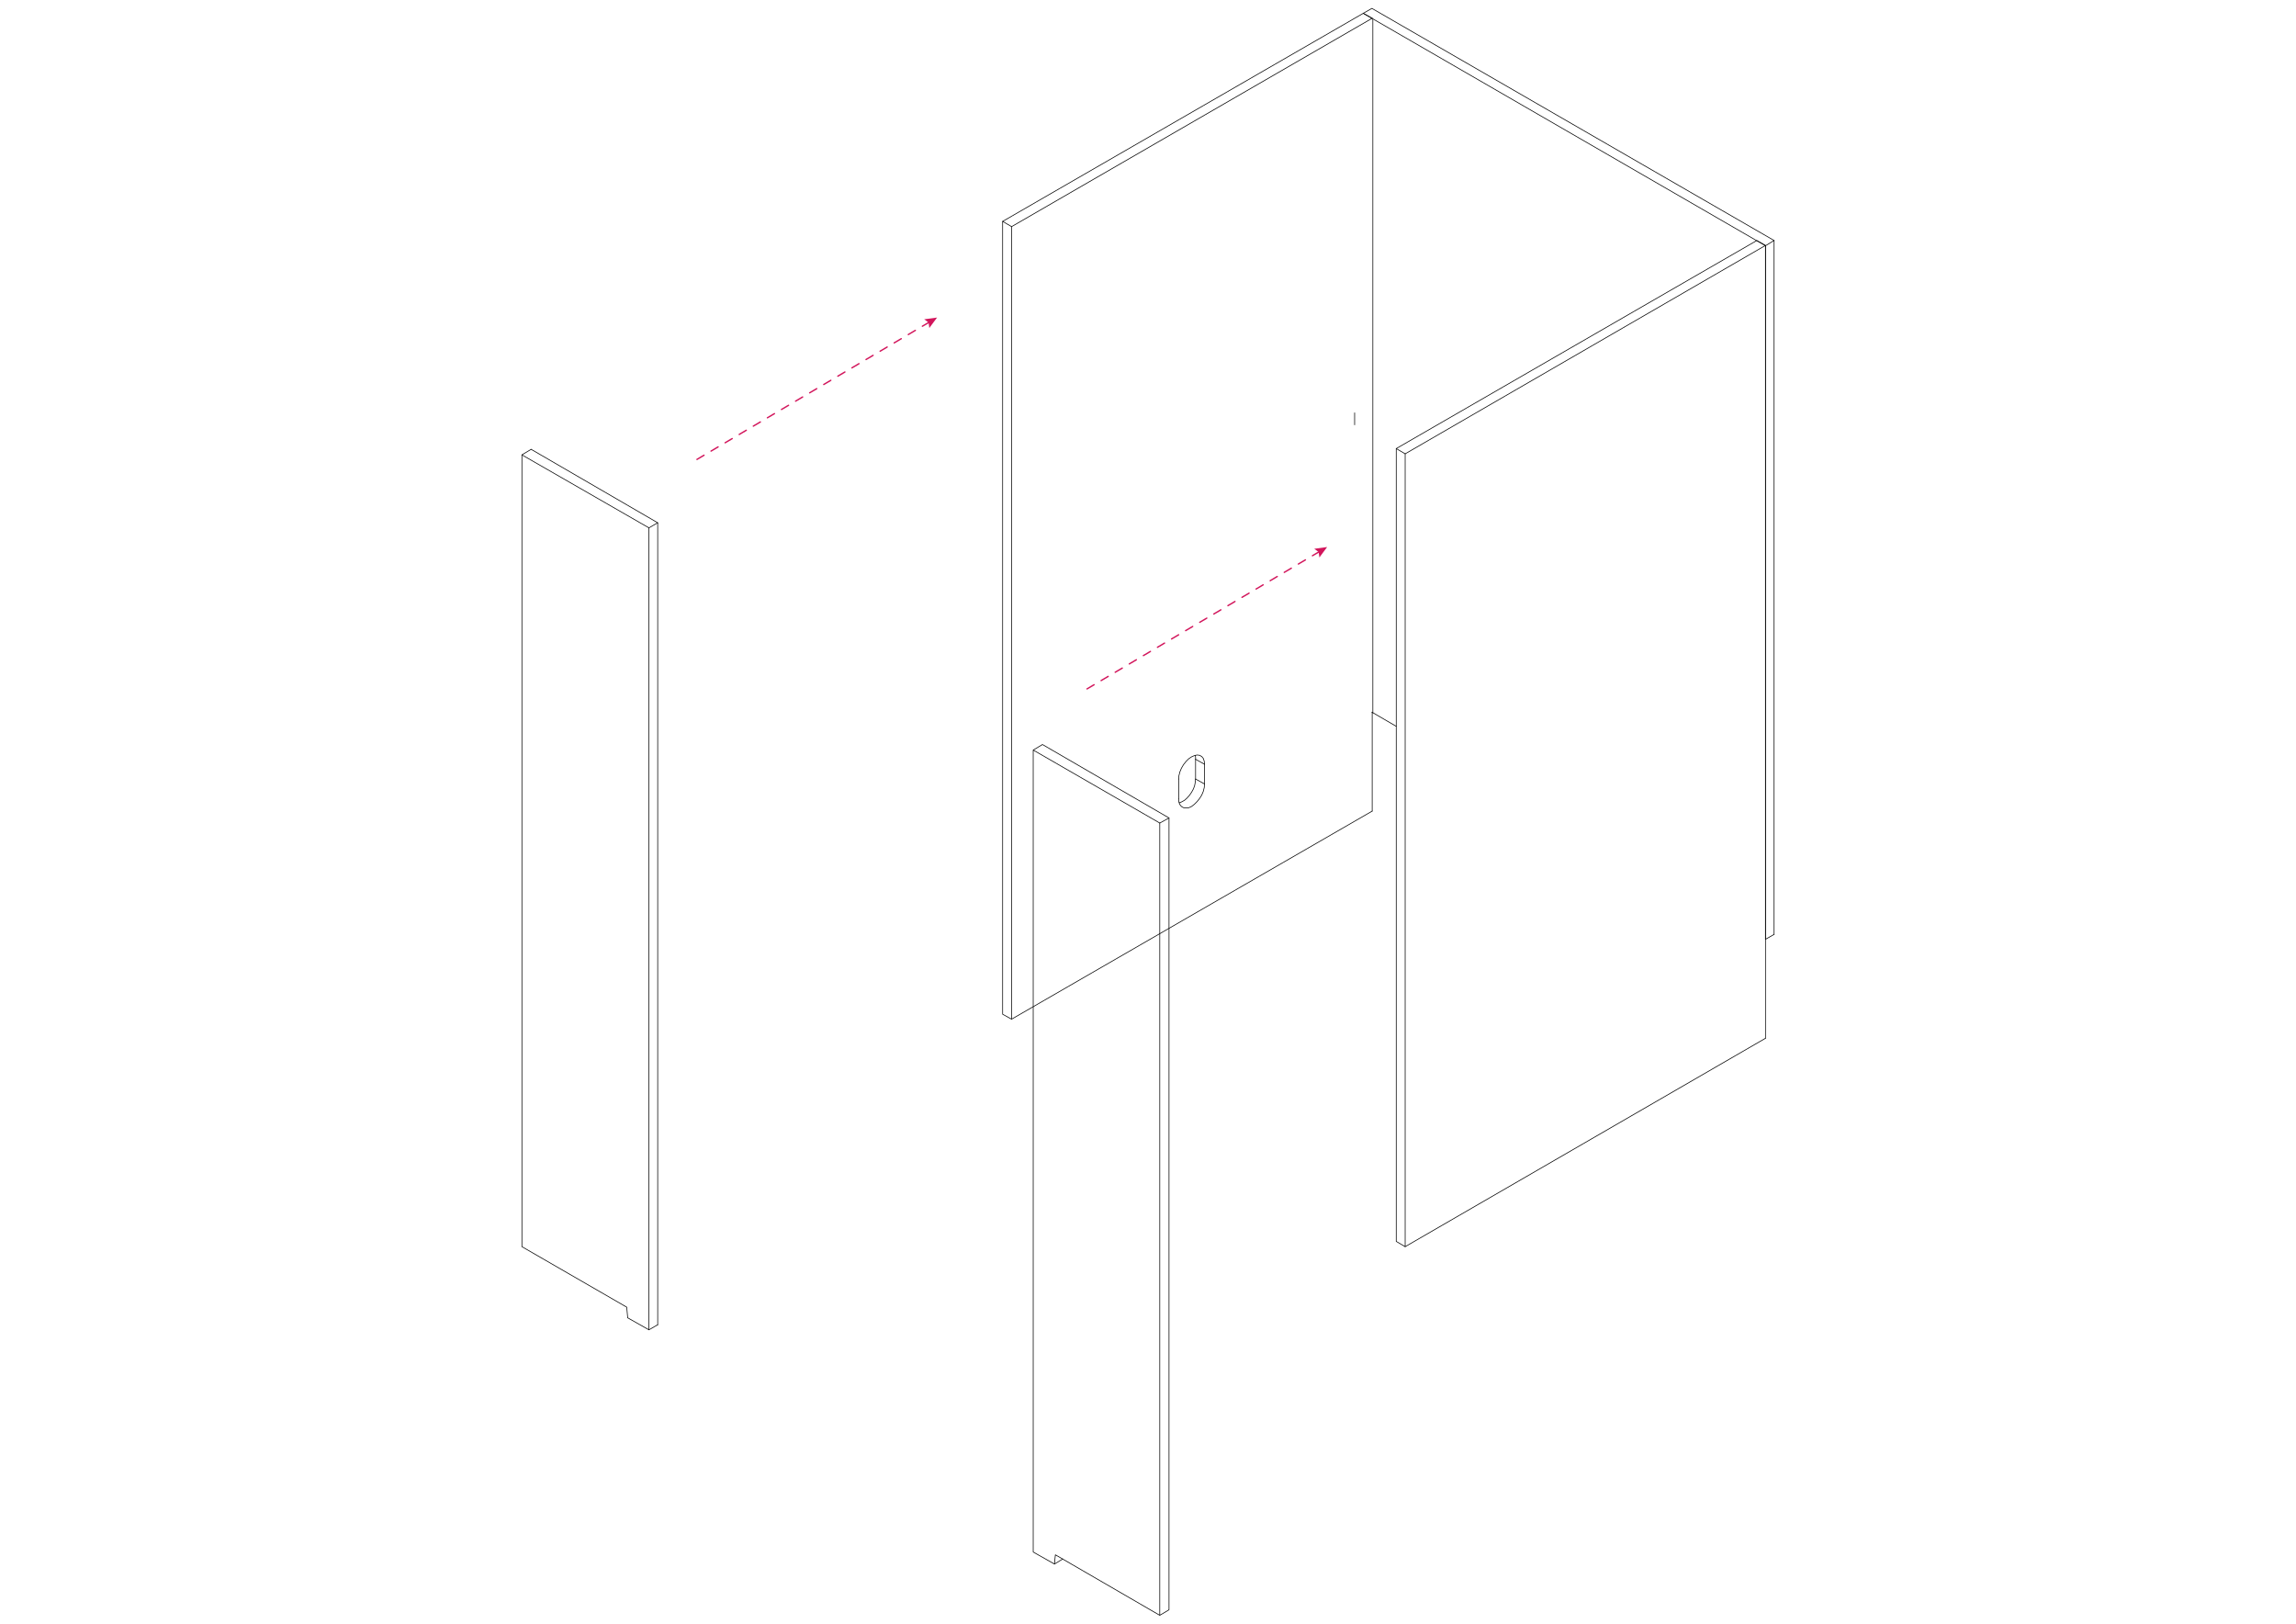
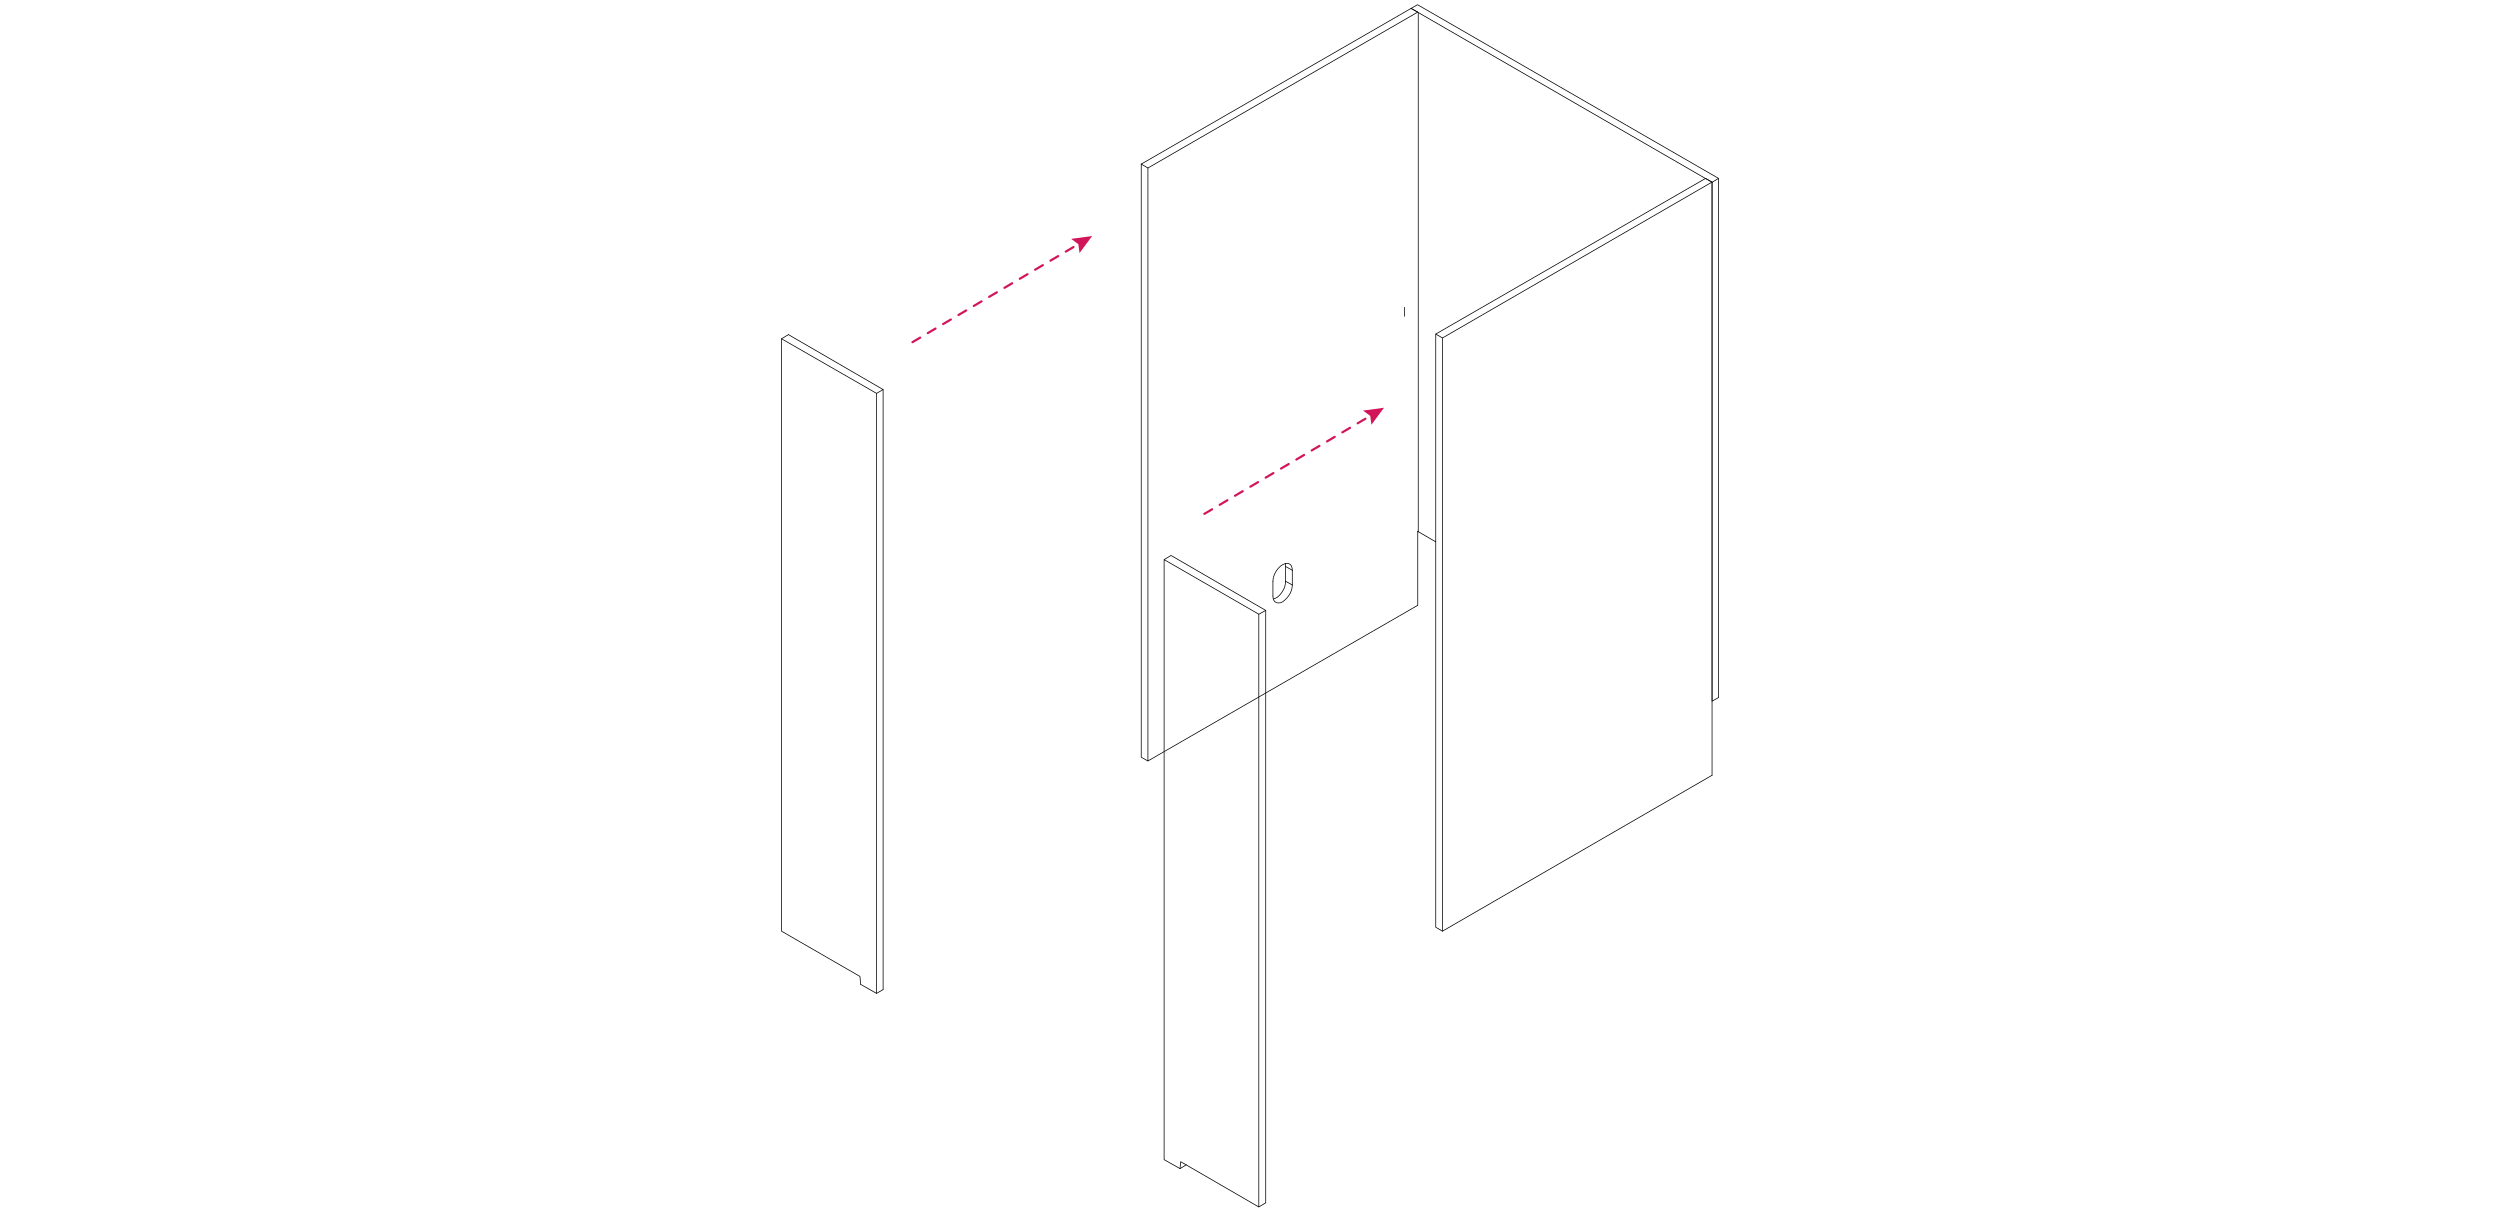
- <svg xmlns="http://www.w3.org/2000/svg" id="Layer_1" viewBox="0 0 841.89 595.276">
-   <defs>
-     <style>.cls-1{fill:#d2155b;}.cls-2{stroke:#d2155b;stroke-dasharray:0 0 3 3;stroke-width:.5px;}.cls-2,.cls-3{fill:none;stroke-linecap:round;stroke-linejoin:round;}.cls-3{stroke:#000;stroke-width:.25px;}</style>
-   </defs>
-   <polyline class="cls-3" points="515.243 166.377 511.966 164.456 511.966 455.126 515.243 457.047 515.243 166.377" />
-   <polyline class="cls-3" points="511.966 164.456 644.192 88.172 647.356 89.98 647.356 380.65" />
-   <line class="cls-3" x1="647.356" y1="89.98" x2="515.243" y2="166.377" />
-   <line class="cls-3" x1="515.243" y1="457.047" x2="647.356" y2="380.65" />
-   <line class="cls-3" x1="496.709" y1="151.346" x2="496.709" y2="155.754" />
-   <polyline class="cls-3" points="441.672 287.414 441.559 288.771 441.22 290.127 440.655 291.483 439.864 292.726 438.959 293.856 437.942 294.873 436.925 295.664 435.908 296.116 434.891 296.229 433.987 296.116 433.196 295.664 432.631 294.986 432.292 294.082 432.179 292.839" />
-   <line class="cls-3" x1="438.394" y1="285.606" x2="441.672" y2="287.414" />
-   <polyline class="cls-3" points="432.405 294.308 433.309 293.969 434.326 293.404 435.23 292.613 436.134 291.596 436.925 290.466 437.603 289.223 438.055 287.979 438.281 286.736 438.394 285.606" />
-   <line class="cls-3" x1="432.179" y1="292.839" x2="432.179" y2="285.606" />
-   <polyline class="cls-3" points="432.179 285.606 432.292 284.363 432.631 283.007 433.196 281.651 433.987 280.295 434.891 279.164 435.908 278.147 436.925 277.469 437.942 277.017 438.959 276.791 439.864 276.904 440.655 277.356 441.22 278.034 441.559 279.051 441.672 280.182" />
-   <polyline class="cls-3" points="438.394 278.373 438.394 277.582 438.281 276.904" />
-   <line class="cls-3" x1="438.394" y1="278.373" x2="441.672" y2="280.182" />
-   <line class="cls-3" x1="441.672" y1="280.182" x2="441.672" y2="287.414" />
-   <line class="cls-3" x1="438.394" y1="285.606" x2="438.394" y2="278.373" />
-   <polyline class="cls-3" points="370.925 83.086 367.648 81.165 367.648 371.835 370.925 373.644 370.925 83.086" />
-   <polyline class="cls-3" points="367.648 81.165 499.874 4.881 503.151 6.689" />
-   <line class="cls-3" x1="503.151" y1="297.36" x2="503.151" y2="261.082" />
-   <line class="cls-3" x1="503.151" y1="6.689" x2="370.925" y2="83.086" />
-   <line class="cls-3" x1="370.925" y1="373.644" x2="503.151" y2="297.36" />
-   <polyline class="cls-3" points="499.874 4.881 503.038 3.073 650.521 88.172 650.521 342.565" />
-   <polyline class="cls-3" points="650.521 88.172 647.356 90.093 647.356 344.373 650.521 342.565" />
-   <line class="cls-3" x1="647.356" y1="90.093" x2="499.874" y2="4.881" />
-   <line class="cls-3" x1="503.038" y1="261.082" x2="511.966" y2="266.281" />
-   <line class="cls-3" x1="503.39" y1="7.023" x2="503.39" y2="261.417" />
-   <polyline class="cls-3" points="425.261 592.203 428.649 590.171 428.649 299.88 382.243 272.951 378.856 274.984 378.856 569 386.646 573.404 386.985 570.016 425.261 592.203 425.261 301.743 378.856 274.984" />
-   <line class="cls-3" x1="425.261" y1="301.743" x2="428.649" y2="299.88" />
-   <polyline class="cls-3" points="230.154 483.132 229.815 479.237 191.369 457.05 191.369 166.76 194.757 164.727" />
-   <polyline class="cls-3" points="191.369 166.76 237.944 193.519 241.162 191.656 194.757 164.727" />
-   <line class="cls-3" x1="241.162" y1="191.656" x2="241.162" y2="485.673" />
-   <polyline class="cls-3" points="230.154 483.132 237.944 487.536 237.944 193.519" />
-   <line class="cls-3" x1="386.646" y1="573.404" x2="389.695" y2="571.541" />
-   <line class="cls-3" x1="237.944" y1="487.536" x2="241.162" y2="485.673" />
-   <line class="cls-2" x1="255.56" y1="168.425" x2="341.026" y2="117.938" />
-   <polygon class="cls-1" points="340.758 120.247 340.494 118.252 338.875 117.058 343.596 116.42 340.758 120.247" />
-   <line class="cls-2" x1="398.589" y1="252.559" x2="484.055" y2="202.073" />
-   <polygon class="cls-1" points="483.787 204.381 483.523 202.387 481.904 201.193 486.625 200.555 483.787 204.381" />
+ <svg xmlns="http://www.w3.org/2000/svg" id="Layer_1" viewBox="0 0 842.304 408.246">
+   <polyline points="485.99 113.871 483.736 112.55 483.736 312.409 485.99 313.73 485.99 113.871" style="fill:none; stroke:#000; stroke-linecap:round; stroke-linejoin:round; stroke-width:.25px;" />
+   <polyline points="483.736 112.55 574.652 60.099 576.827 61.342 576.827 261.201" style="fill:none; stroke:#000; stroke-linecap:round; stroke-linejoin:round; stroke-width:.25px;" />
+   <line x1="576.827" y1="61.342" x2="485.99" y2="113.871" style="fill:none; stroke:#000; stroke-linecap:round; stroke-linejoin:round; stroke-width:.25px;" />
+   <line x1="485.99" y1="313.73" x2="576.827" y2="261.201" style="fill:none; stroke:#000; stroke-linecap:round; stroke-linejoin:round; stroke-width:.25px;" />
+   <line x1="473.246" y1="103.536" x2="473.246" y2="106.567" style="fill:none; stroke:#000; stroke-linecap:round; stroke-linejoin:round; stroke-width:.25px;" />
+   <polyline points="435.403 197.094 435.326 198.026 435.093 198.959 434.704 199.891 434.16 200.746 433.539 201.523 432.839 202.222 432.14 202.766 431.44 203.077 430.741 203.155 430.119 203.077 429.576 202.766 429.187 202.3 428.954 201.678 428.876 200.824" style="fill:none; stroke:#000; stroke-linecap:round; stroke-linejoin:round; stroke-width:.25px;" />
+   <line x1="433.15" y1="195.85" x2="435.403" y2="197.094" style="fill:none; stroke:#000; stroke-linecap:round; stroke-linejoin:round; stroke-width:.25px;" />
+   <polyline points="429.032 201.834 429.653 201.601 430.353 201.212 430.974 200.668 431.596 199.969 432.14 199.192 432.606 198.337 432.917 197.482 433.072 196.628 433.15 195.85" style="fill:none; stroke:#000; stroke-linecap:round; stroke-linejoin:round; stroke-width:.25px;" />
+   <line x1="428.876" y1="200.824" x2="428.876" y2="195.85" style="fill:none; stroke:#000; stroke-linecap:round; stroke-linejoin:round; stroke-width:.25px;" />
+   <polyline points="428.876 195.85 428.954 194.996 429.187 194.063 429.576 193.131 430.119 192.198 430.741 191.421 431.44 190.722 432.14 190.256 432.839 189.945 433.539 189.789 434.16 189.867 434.704 190.178 435.093 190.644 435.326 191.344 435.403 192.121" style="fill:none; stroke:#000; stroke-linecap:round; stroke-linejoin:round; stroke-width:.25px;" />
+   <polyline points="433.15 190.877 433.15 190.333 433.072 189.867" style="fill:none; stroke:#000; stroke-linecap:round; stroke-linejoin:round; stroke-width:.25px;" />
+   <line x1="433.15" y1="190.877" x2="435.403" y2="192.121" style="fill:none; stroke:#000; stroke-linecap:round; stroke-linejoin:round; stroke-width:.25px;" />
+   <line x1="435.403" y1="192.121" x2="435.403" y2="197.094" style="fill:none; stroke:#000; stroke-linecap:round; stroke-linejoin:round; stroke-width:.25px;" />
+   <line x1="433.15" y1="195.85" x2="433.15" y2="190.877" style="fill:none; stroke:#000; stroke-linecap:round; stroke-linejoin:round; stroke-width:.25px;" />
+   <polyline points="386.76 56.602 384.506 55.281 384.506 255.14 386.76 256.383 386.76 56.602" style="fill:none; stroke:#000; stroke-linecap:round; stroke-linejoin:round; stroke-width:.25px;" />
+   <polyline points="384.506 55.281 475.422 2.83 477.675 4.074" style="fill:none; stroke:#000; stroke-linecap:round; stroke-linejoin:round; stroke-width:.25px;" />
+   <line x1="477.675" y1="203.932" x2="477.675" y2="178.988" style="fill:none; stroke:#000; stroke-linecap:round; stroke-linejoin:round; stroke-width:.25px;" />
+   <line x1="477.675" y1="4.074" x2="386.76" y2="56.602" style="fill:none; stroke:#000; stroke-linecap:round; stroke-linejoin:round; stroke-width:.25px;" />
+   <line x1="386.76" y1="256.383" x2="477.675" y2="203.932" style="fill:none; stroke:#000; stroke-linecap:round; stroke-linejoin:round; stroke-width:.25px;" />
+   <polyline points="475.422 2.83 477.597 1.587 579.003 60.099 579.003 235.014" style="fill:none; stroke:#000; stroke-linecap:round; stroke-linejoin:round; stroke-width:.25px;" />
+   <polyline points="579.003 60.099 576.827 61.42 576.827 236.257 579.003 235.014" style="fill:none; stroke:#000; stroke-linecap:round; stroke-linejoin:round; stroke-width:.25px;" />
+   <line x1="576.827" y1="61.42" x2="475.422" y2="2.83" style="fill:none; stroke:#000; stroke-linecap:round; stroke-linejoin:round; stroke-width:.25px;" />
+   <line x1="477.597" y1="178.988" x2="483.736" y2="182.563" style="fill:none; stroke:#000; stroke-linecap:round; stroke-linejoin:round; stroke-width:.25px;" />
+   <line x1="477.839" y1="4.303" x2="477.839" y2="179.218" style="fill:none; stroke:#000; stroke-linecap:round; stroke-linejoin:round; stroke-width:.25px;" />
+   <polyline points="424.12 406.659 426.449 405.262 426.449 205.665 394.542 187.149 392.213 188.547 392.213 390.706 397.569 393.733 397.802 391.404 424.12 406.659 424.12 206.946 392.213 188.547" style="fill:none; stroke:#000; stroke-linecap:round; stroke-linejoin:round; stroke-width:.25px;" />
+   <line x1="424.12" y1="206.946" x2="426.449" y2="205.665" style="fill:none; stroke:#000; stroke-linecap:round; stroke-linejoin:round; stroke-width:.25px;" />
+   <polyline points="289.969 331.665 289.736 328.987 263.301 313.732 263.301 114.135 265.63 112.737" style="fill:none; stroke:#000; stroke-linecap:round; stroke-linejoin:round; stroke-width:.25px;" />
+   <polyline points="263.301 114.135 295.325 132.534 297.538 131.253 265.63 112.737" style="fill:none; stroke:#000; stroke-linecap:round; stroke-linejoin:round; stroke-width:.25px;" />
+   <line x1="297.538" y1="131.253" x2="297.538" y2="333.412" style="fill:none; stroke:#000; stroke-linecap:round; stroke-linejoin:round; stroke-width:.25px;" />
+   <polyline points="289.969 331.665 295.325 334.693 295.325 132.534" style="fill:none; stroke:#000; stroke-linecap:round; stroke-linejoin:round; stroke-width:.25px;" />
+   <line x1="397.569" y1="393.733" x2="399.665" y2="392.452" style="fill:none; stroke:#000; stroke-linecap:round; stroke-linejoin:round; stroke-width:.25px;" />
+   <line x1="295.325" y1="334.693" x2="297.538" y2="333.412" style="fill:none; stroke:#000; stroke-linecap:round; stroke-linejoin:round; stroke-width:.25px;" />
+   <line x1="307.437" y1="115.279" x2="364.114" y2="81.799" style="fill:none; stroke:#d2155b; stroke-dasharray:3 3; stroke-linecap:round; stroke-linejoin:round; stroke-width:.75px;" />
+   <polygon points="363.713 85.262 363.316 82.27 360.887 80.479 367.969 79.522 363.713 85.262" style="fill:#d2155b;" />
+   <line x1="405.78" y1="173.128" x2="462.457" y2="139.648" style="fill:none; stroke:#d2155b; stroke-dasharray:3 3; stroke-linecap:round; stroke-linejoin:round; stroke-width:.75px;" />
+   <polygon points="462.056 143.111 461.659 140.12 459.231 138.328 466.312 137.371 462.056 143.111" style="fill:#d2155b;" />
</svg>
